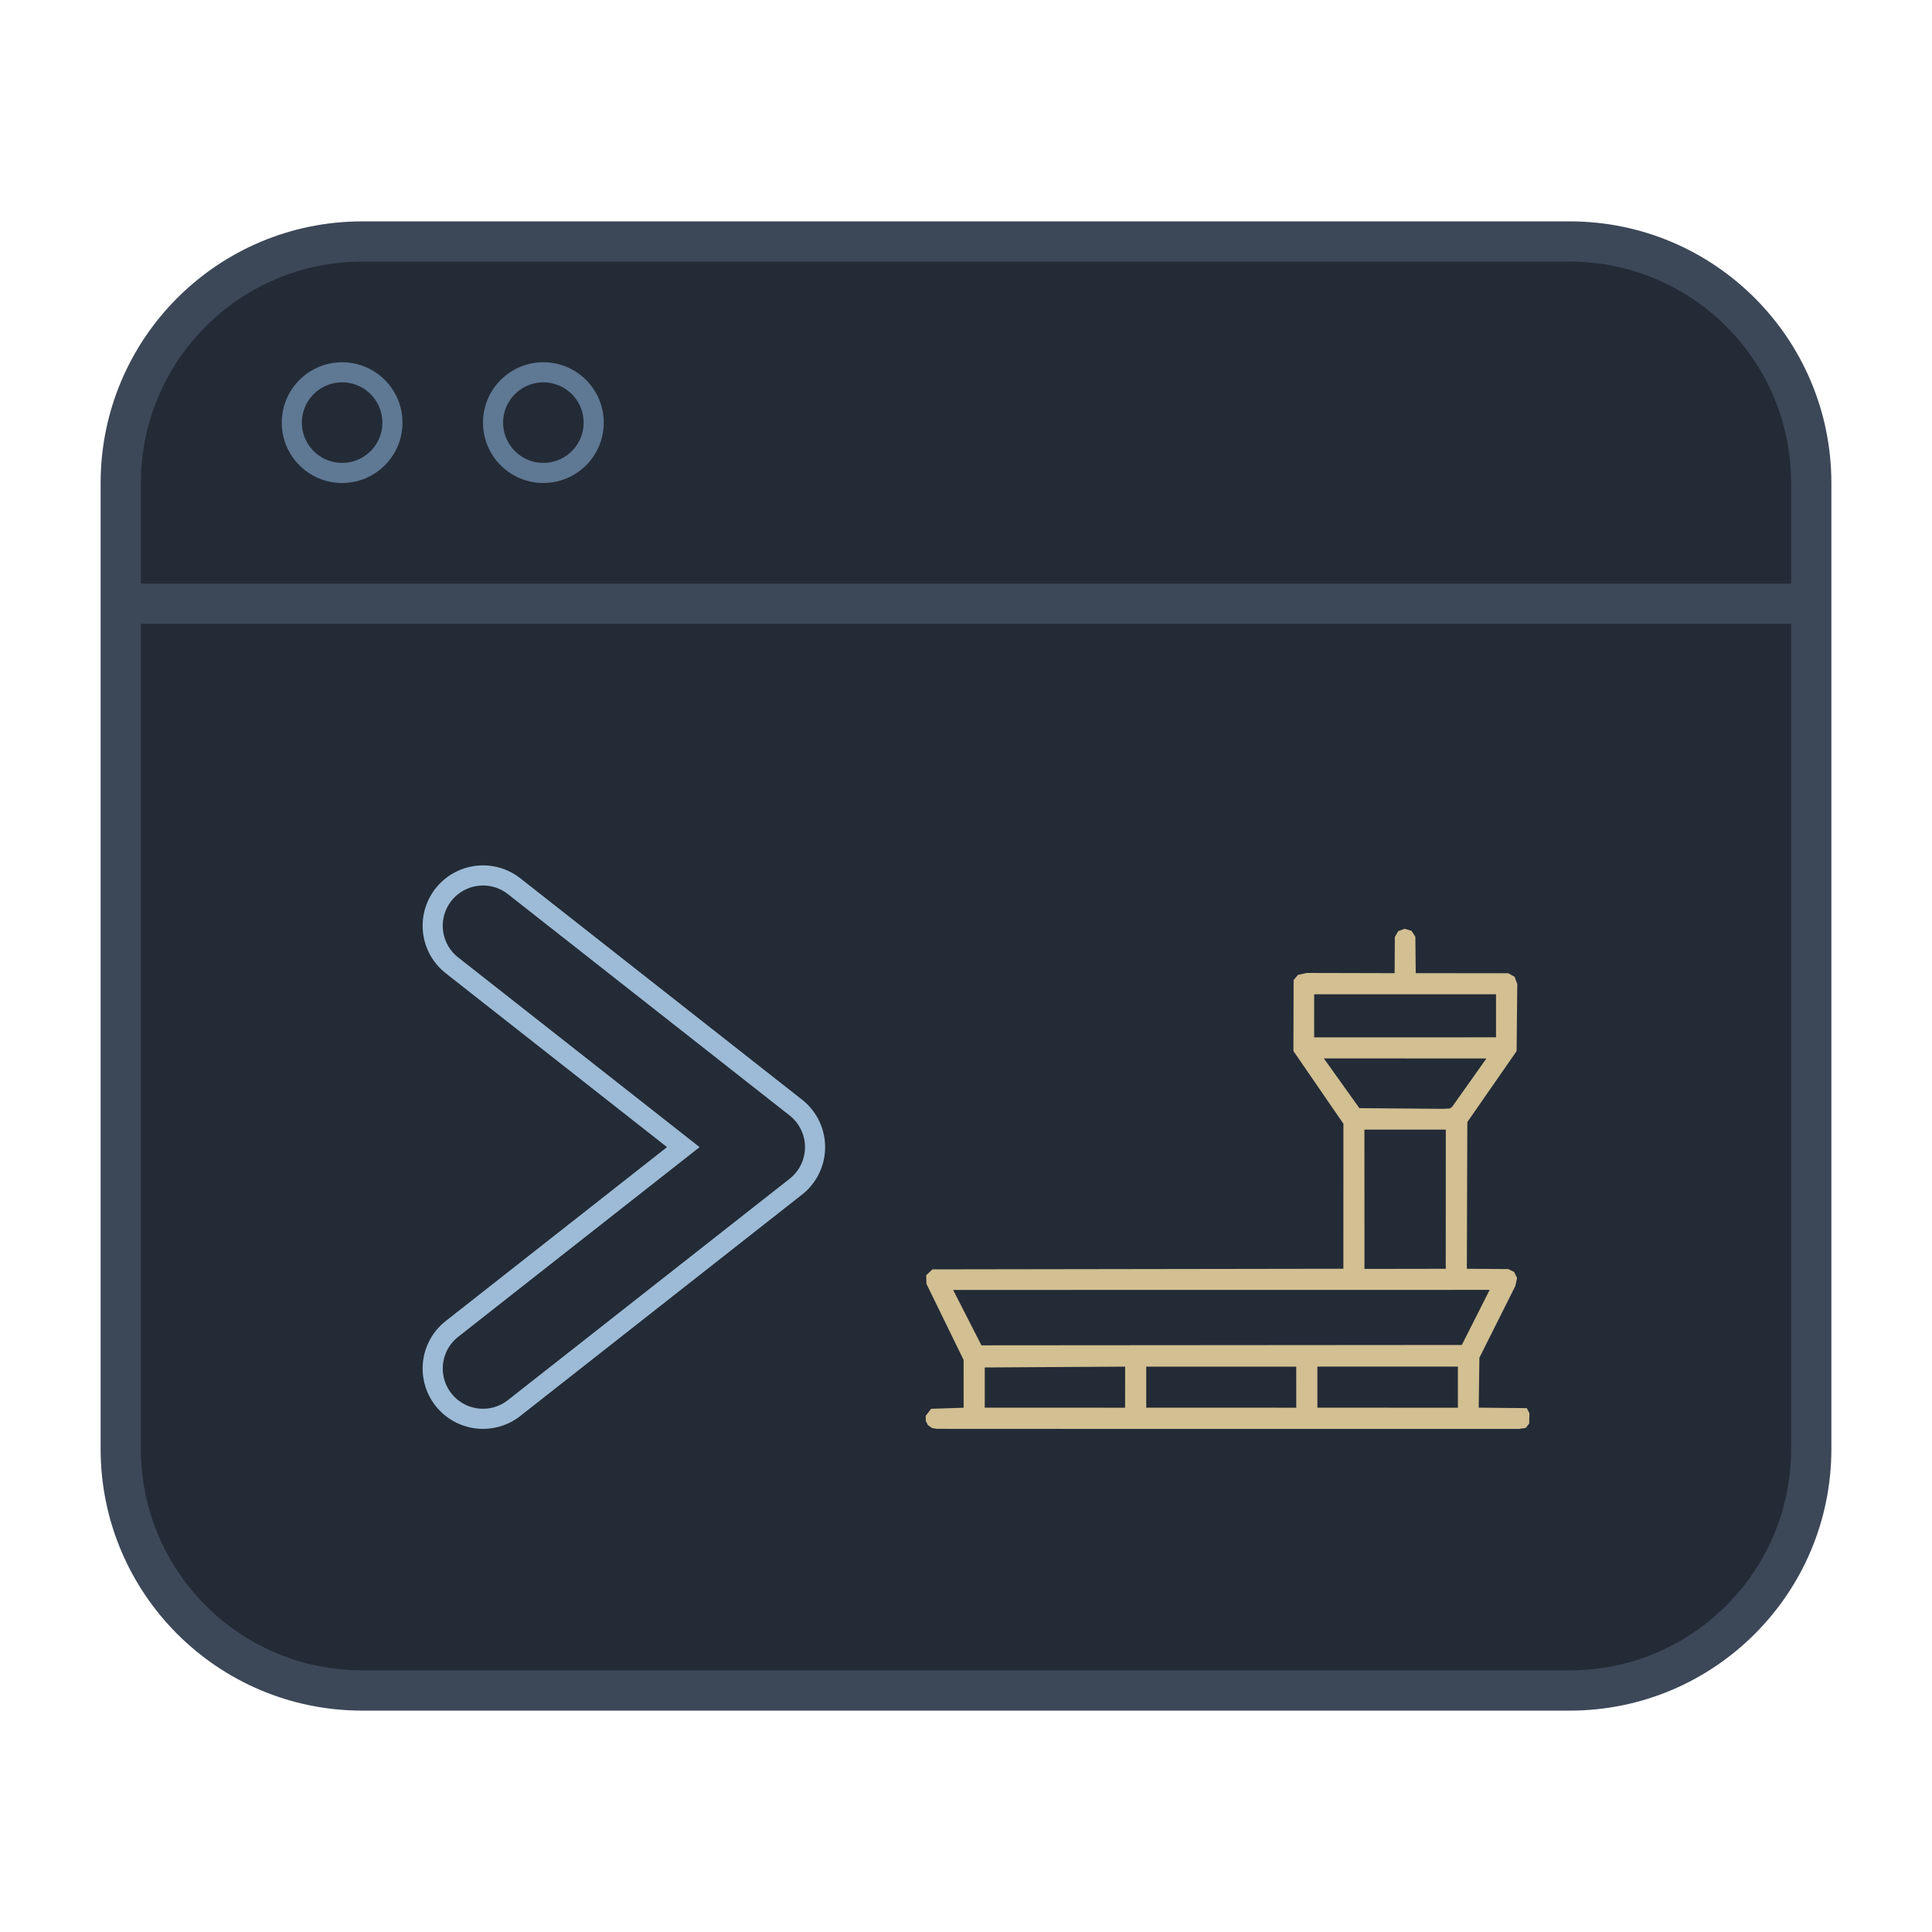
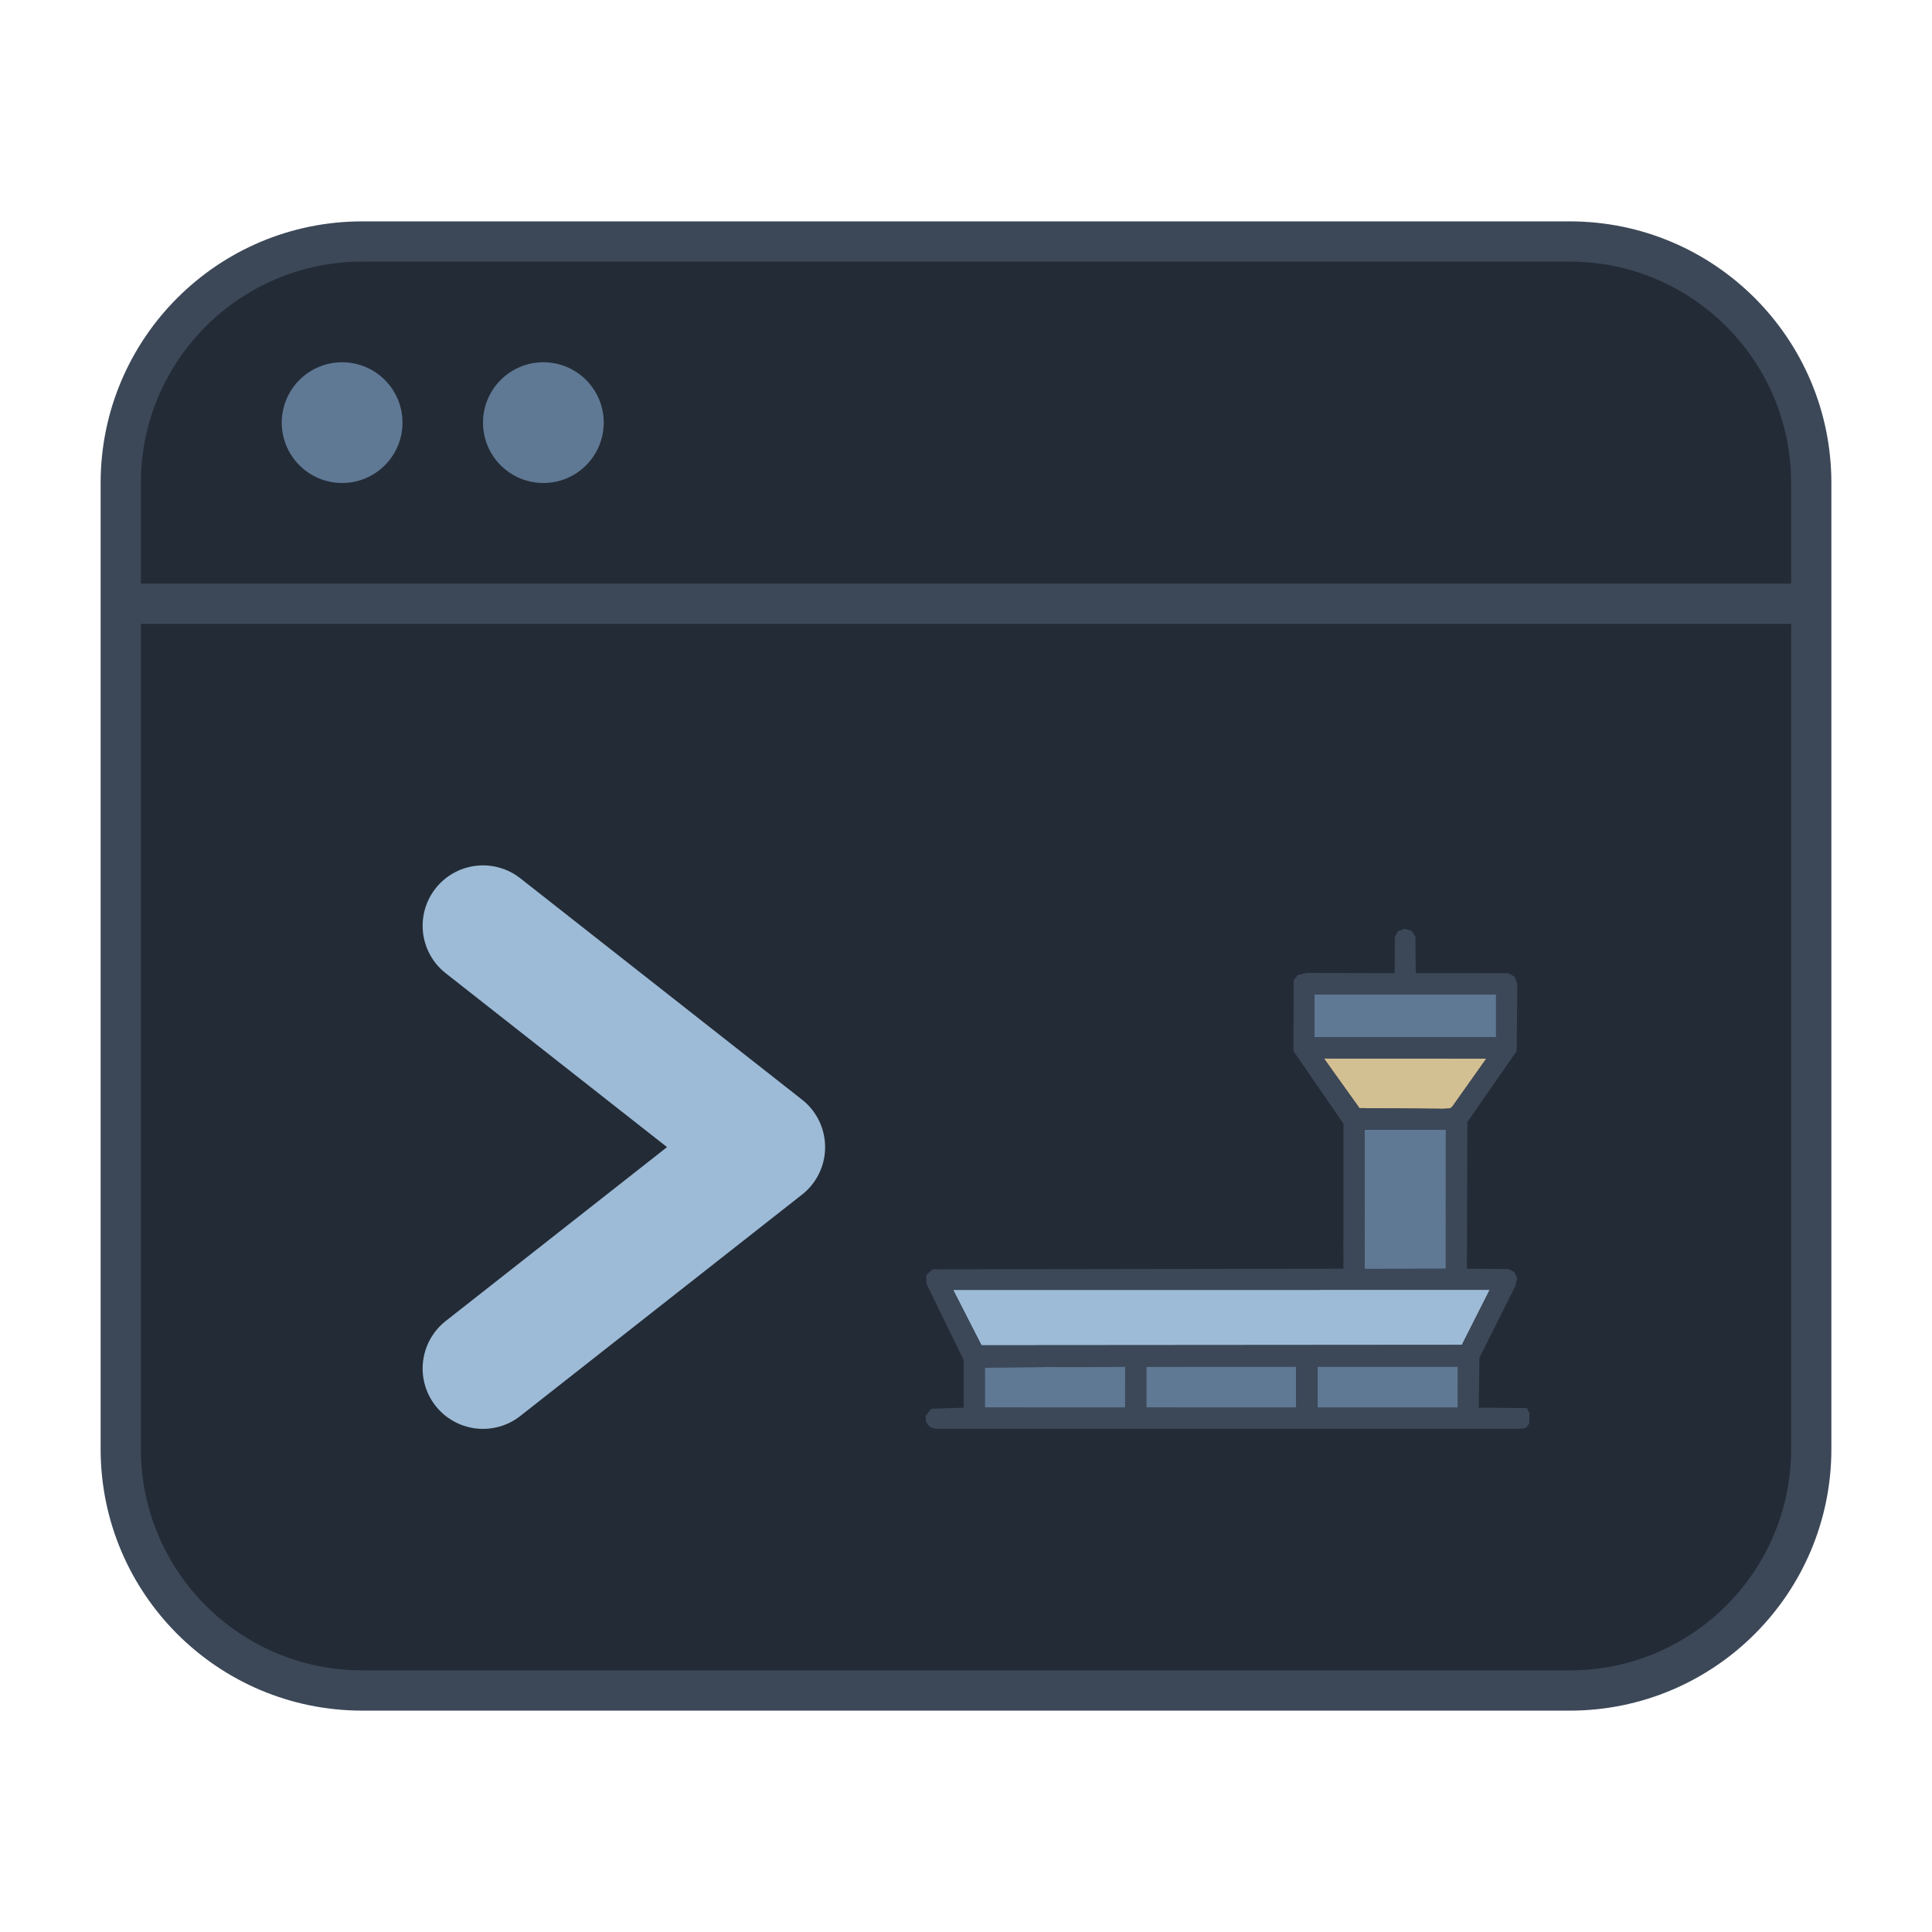
<svg xmlns="http://www.w3.org/2000/svg" viewBox="0 0 96 96" width="96" height="96">
  <rect x="6" y="12" width="84" height="72" rx="12" fill="#232b36" stroke="#3c4858" stroke-width="2" />
  <path d="M6 30h84" stroke="#3c4858" stroke-width="2" />
-   <circle cx="17" cy="21" r="2.5" fill="none" stroke="#5f7894" stroke-width="1" />
-   <circle cx="27" cy="21" r="2.5" fill="none" stroke="#5f7894" stroke-width="1" />
+   <circle cx="17" cy="21" r="3" fill="#5f7894" />
+   <circle cx="27" cy="21" r="3" fill="#5f7894" />
  <path d="M24 46l14 11-14 11" fill="none" stroke="#9dbbd6" stroke-width="6" stroke-linecap="round" stroke-linejoin="round" />
-   <path d="M24 46l14 11-14 11" fill="none" stroke="#232b36" stroke-width="4" stroke-linecap="round" stroke-linejoin="round" />
-   <path transform="translate(45.46 35.8) scale(0.05329)" fill="#d2bf92" fill-rule="evenodd" d="M563.491 660.543 L569.574 659.707 L572.787 655.659 L573.038 645.869 L570.585 641.2 L525.744 640.757 L526.365 594.224 L559.846 527.407 L561.53 519.854 L558.758 514.179 L553.261 511.532 L514.672 511.232 L515.119 374.463 L561.076 308.302 L561.704 245.697 L559.136 238.918 L553.31 235.691 L466.999 235.595 L466.675 201.708 L463.06 196.122 L456.55 194.235 L450.678 196.444 L447.527 201.934 L447.325 235.626 L365.458 235.419 L357.201 237.243 L353.146 242.018 L352.947 308.204 L399.591 376.071 L399.545 511.227 L16.382 511.807 L10.54 517.244 L10.792 525.326 L45.427 596.276 L45.453 640.815 L15.107 641.824 L10.09 648.386 L10.161 653.13 L12.077 656.96 L15.702 659.639 L20.182 660.492 L140.818 660.543 M541.872 255.307 L541.879 295.438 L372.302 295.495 L372.317 255.307 Z M381.342 315.11 L532.887 315.174 L500.984 360.219 L498.938 361.769 L492.546 362.122 L414.463 361.473 Z M419.153 381.506 L495.044 381.525 L495.002 511.259 L419.217 511.38 Z M535.941 530.93 L509.977 582.297 L62.057 582.632 L35.662 530.997 Z M506.334 602.499 L506.326 640.807 L375.303 640.791 L375.302 602.503 Z M196.046 602.507 L196.004 640.807 L65.149 640.754 L65.149 603.287 Z M355.574 602.52 L355.613 640.804 L215.732 640.762 L215.734 602.532 Z" />
+   <g transform="translate(45.462 35.799) scale(0.05329)" fill-rule="evenodd">
+     <path fill="#9dbbd6" d="M35.662 530.997 L535.941 530.93 L509.977 582.297 L62.057 582.632 Z" />
+     <path fill="#5f7894" d="M372.302 295.495 L372.317 255.307 L541.872 255.307 L541.879 295.438 Z" />
+     <path fill="#d2bf92" d="M414.463 361.473 L381.342 315.11 L532.887 315.174 L500.984 360.219 L498.938 361.769 L492.546 362.122 Z" />
+     <path fill="#5f7894" d="M419.217 511.38 L419.153 381.506 L495.044 381.525 L495.002 511.259 Z" />
+     <path fill="#5f7894" d="M65.149 603.287 L196.046 602.507 L196.004 640.807 L65.149 640.754 Z" />
+     <path fill="#5f7894" d="M215.734 602.532 L355.574 602.52 L355.613 640.804 L215.732 640.762 Z" />
+     <path fill="#5f7894" d="M375.302 602.503 L506.334 602.499 L506.326 640.807 L375.303 640.791 Z" />
+     <path fill="#3c4858" d="M450.678 196.444 L456.55 194.235 L463.06 196.122 L466.675 201.708 L466.999 235.595 L553.31 235.691 L559.136 238.918 L561.704 245.697 L561.076 308.302 L515.119 374.463 L514.672 511.232 L553.261 511.532 L558.758 514.179 L561.53 519.854 L559.846 527.407 L526.365 594.224 L525.744 640.757 L570.585 641.2 L573.038 645.869 L572.787 655.659 L569.574 659.707 L563.491 660.543 L140.818 660.543 L20.182 660.492 L15.702 659.639 L12.077 656.96 L10.161 653.13 L10.09 648.386 L15.107 641.824 L45.453 640.815 L45.427 596.276 L10.792 525.326 L10.54 517.244 L16.382 511.807 L399.545 511.227 L399.591 376.071 L352.947 308.204 L353.146 242.018 L357.201 237.243 L365.458 235.419 L447.325 235.626 L447.527 201.934 Z M372.317 255.307 L372.302 295.495 L541.879 295.438 L541.872 255.307 Z M381.342 315.11 L414.463 361.473 L492.546 362.122 L498.938 361.769 L500.984 360.219 L532.887 315.174 Z M419.153 381.506 L419.217 511.38 L495.002 511.259 L495.044 381.525 Z M535.941 530.93 L35.662 530.997 L62.057 582.632 L509.977 582.297 Z M506.334 602.499 L375.302 602.503 L375.303 640.791 L506.326 640.807 Z M196.046 602.507 L65.149 603.287 L65.149 640.754 L196.004 640.807 Z M355.574 602.52 L215.734 602.532 L215.732 640.762 L355.613 640.804 Z" />
+   </g>
</svg>
